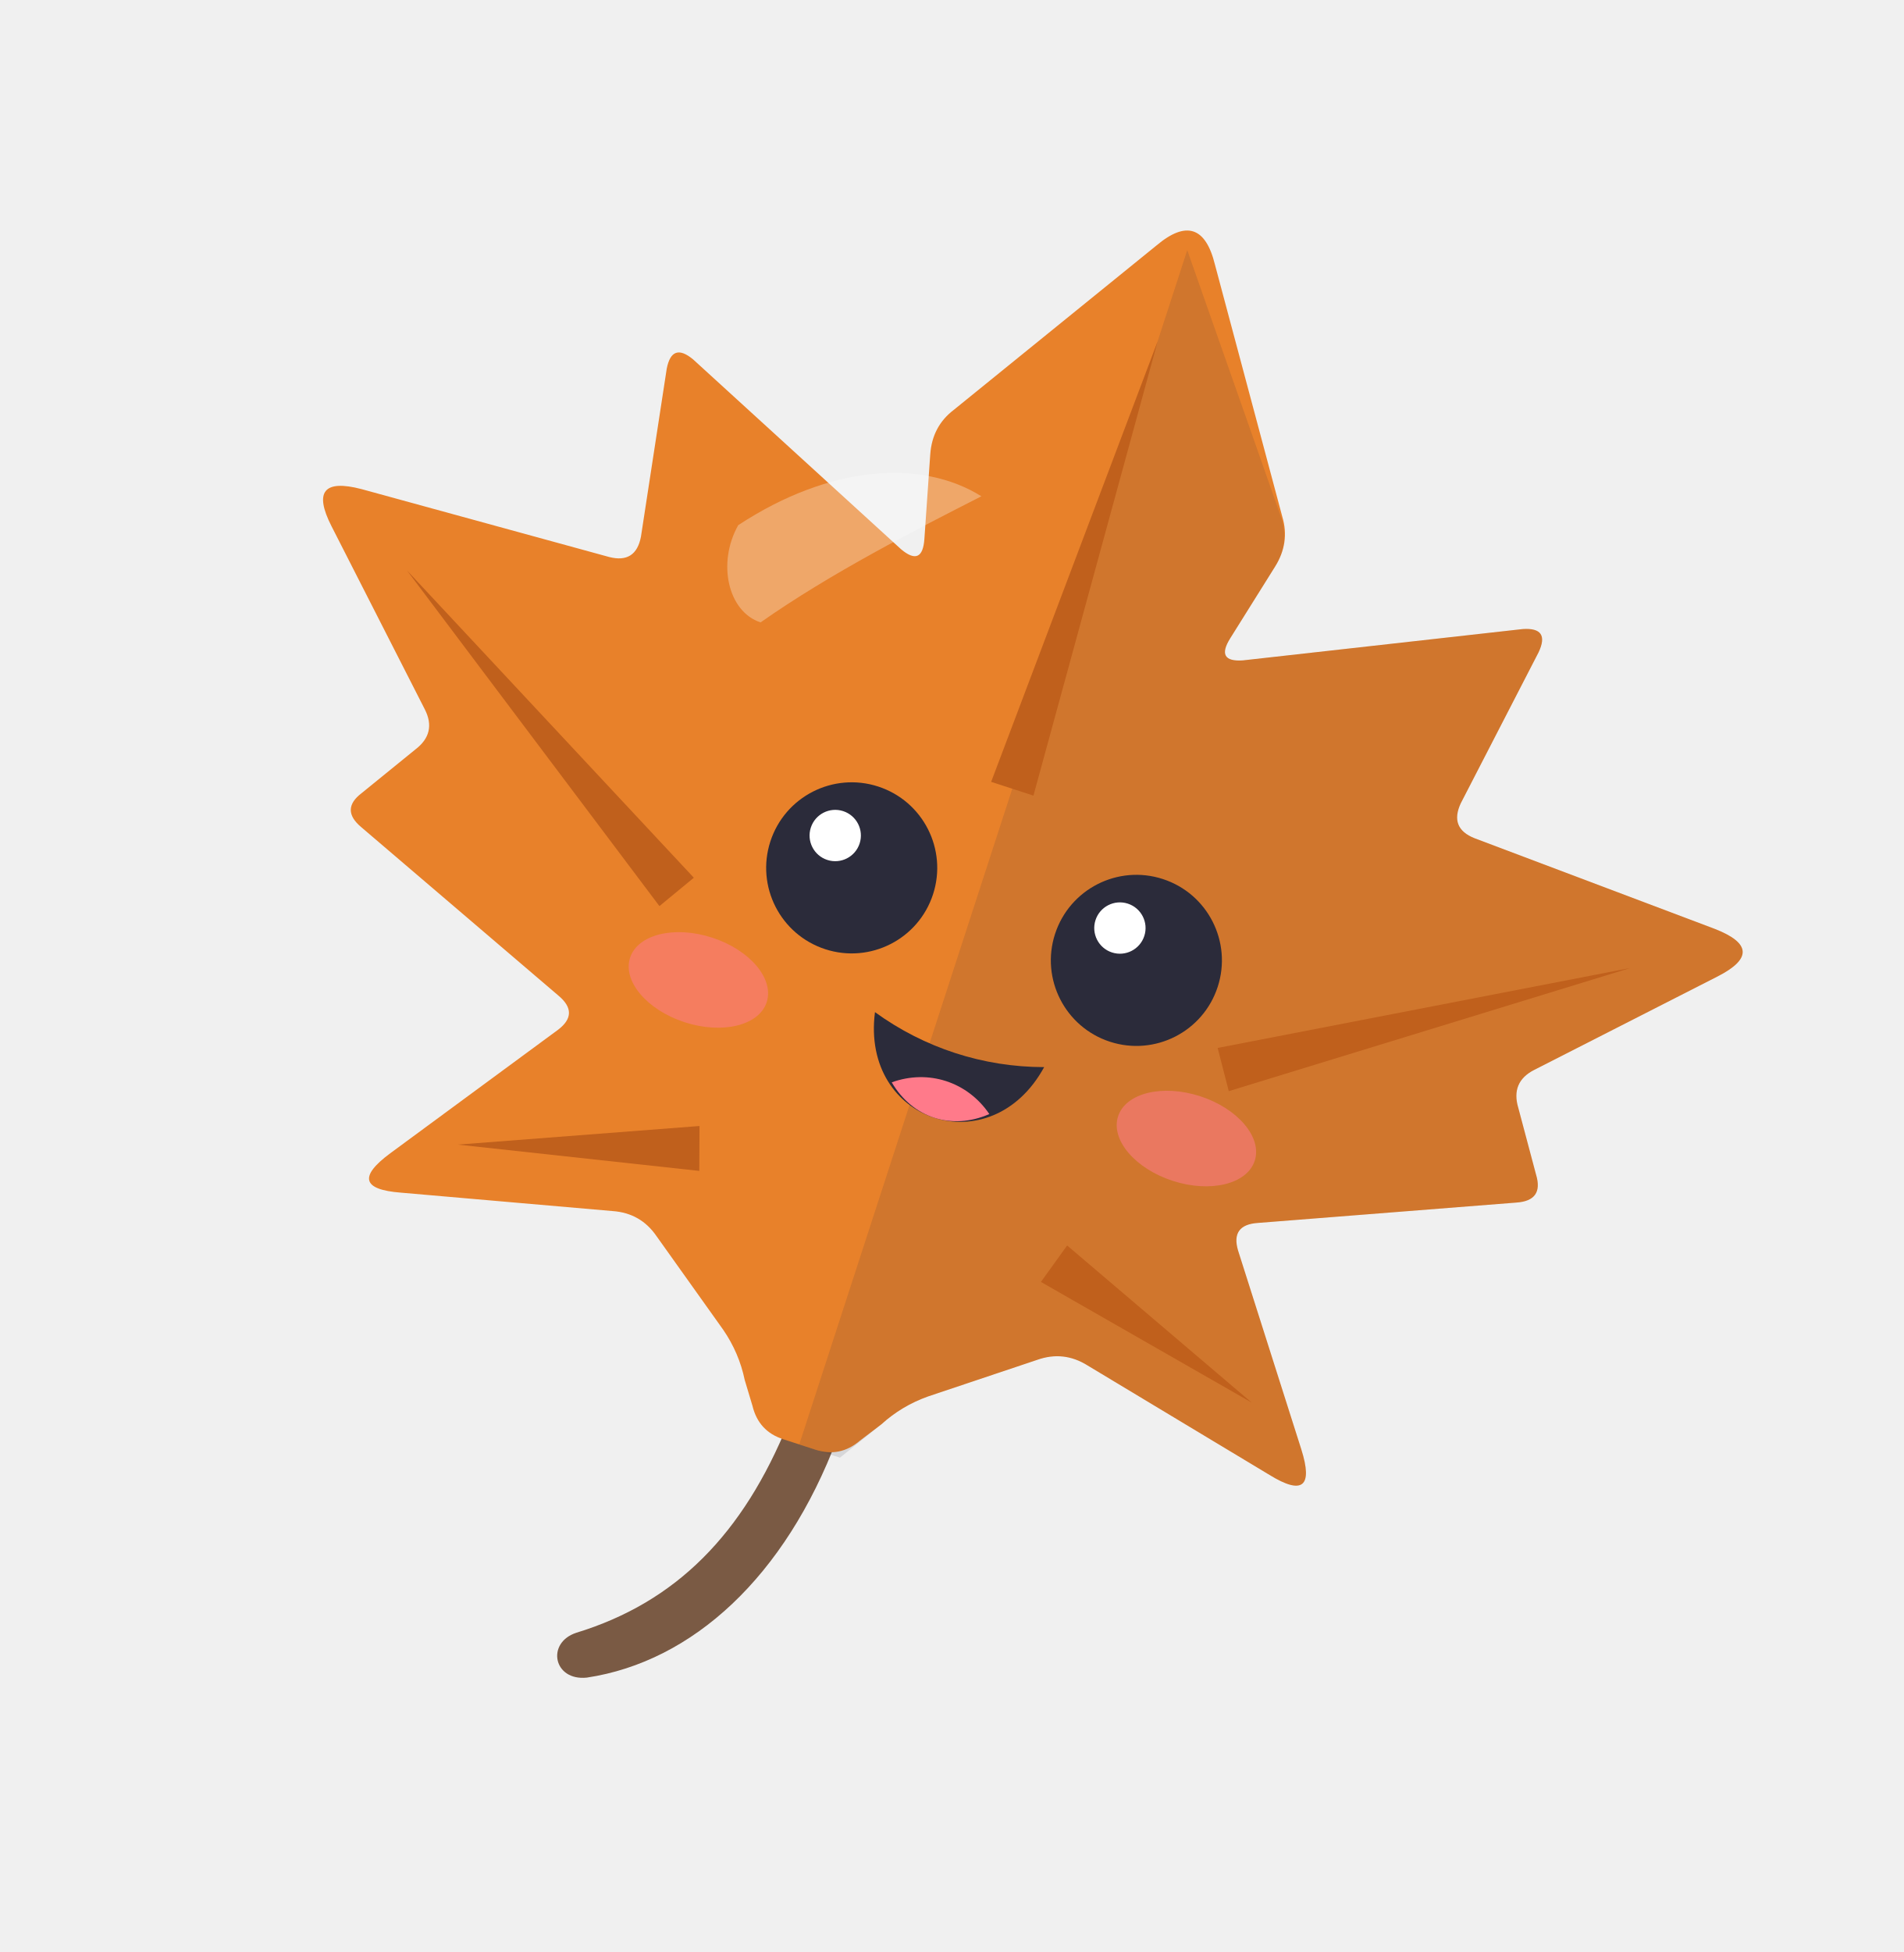
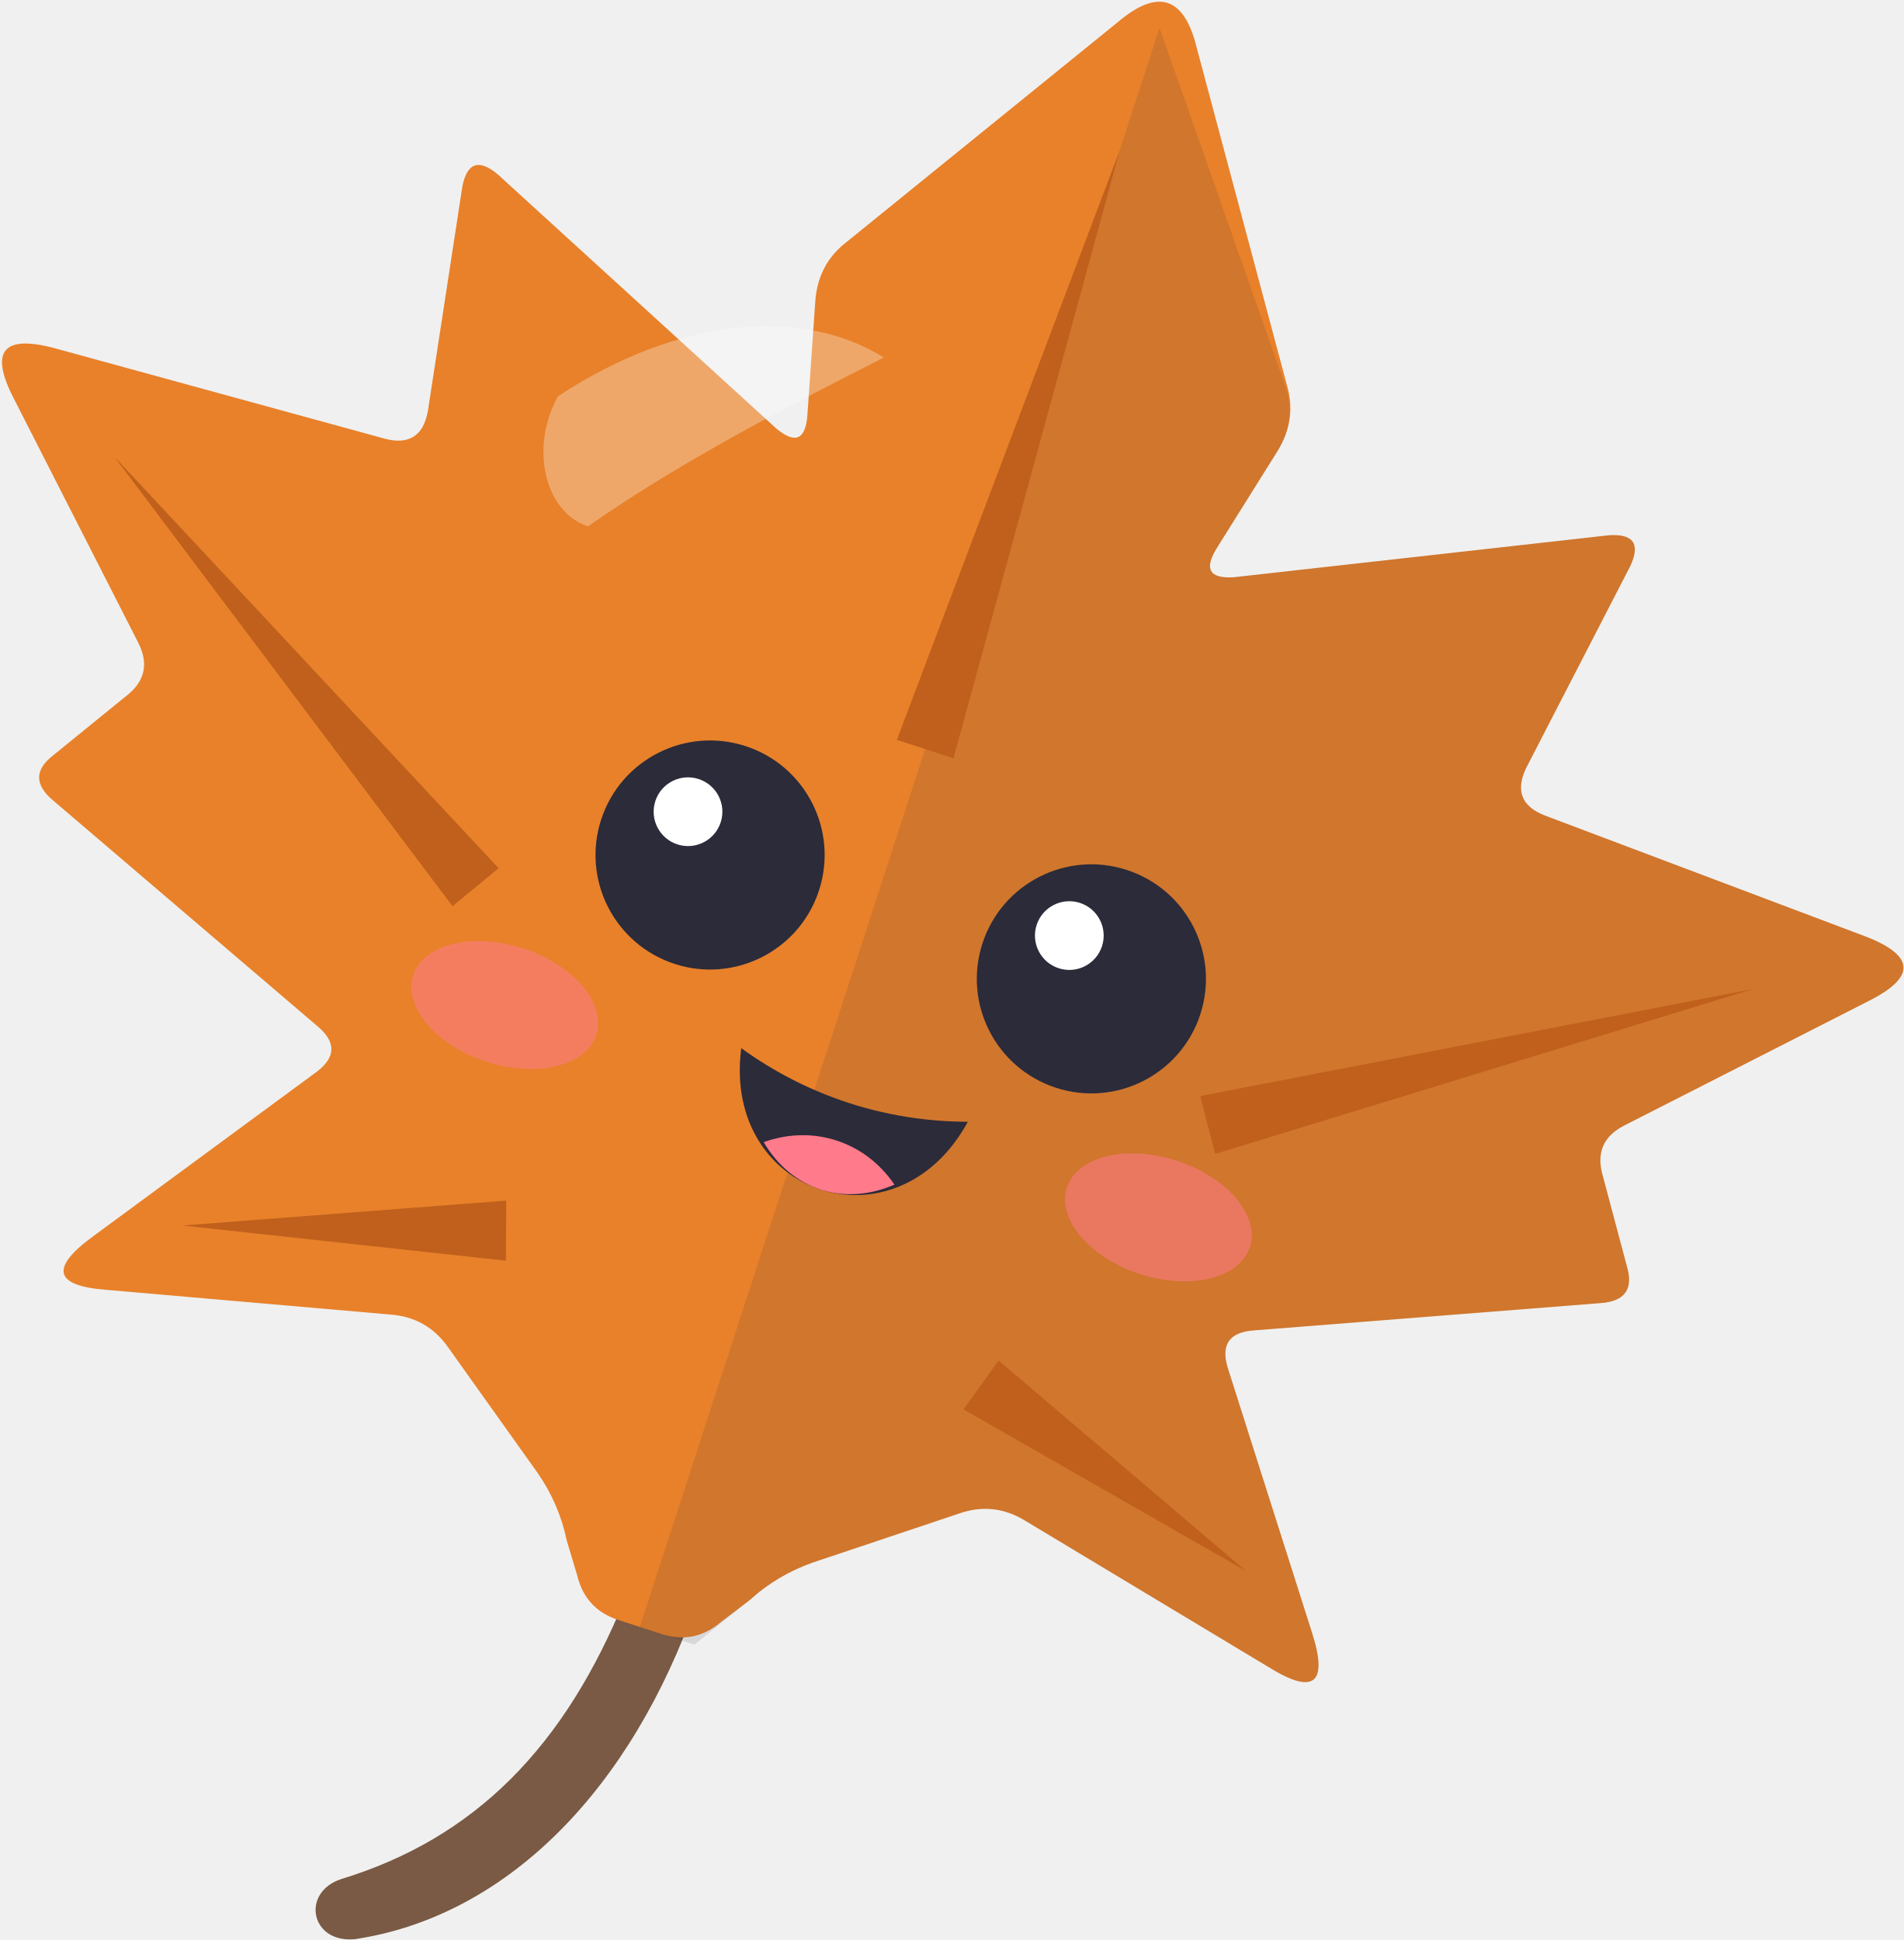
- <svg xmlns="http://www.w3.org/2000/svg" viewBox="-6 -5.9 111.3 114.1">
+ <svg xmlns="http://www.w3.org/2000/svg" viewBox="12.8 7.5 83.1 84.7">
  <g class="part-body" style="transform-box: fill-box; transform-origin: 50.3% 49%">
    <g transform="rotate(18 50 50)">
      <path d="M49 79 C 48.5 86, 46 91, 41 94.5 C 39.5 95.6, 40.6 97.6, 42.4 96.8 C 48 94, 51.6 87.6, 52 79 Z" fill="#7a5a44" />
      <path d="M48.2 6.9Q50 4 51.8 6.9L60.1 19.7Q61 21 60.6 22.6L59.4 27.4Q59 29 60.5 28.4L75.5 21.6Q77 21 76.8 22.6L75.2 32.4Q75 34 76.6 34.1L91.6 34.8Q95 35 92.6 37.4L84.1 45.9Q83 47 83.9 48.3L86.1 51.7Q87 53 85.5 53.6L71.5 59.4Q70 60 70.9 61.3L78 71.2Q80 74 76.7 73.2L64.6 70.4Q63 70 61.7 71L56.3 75Q55 76 54.2 77.4L53.3 78.7Q52.5 80 51 80L49 80Q47.5 80 46.7 78.7L45.8 77.4Q45 76 43.7 75L38.3 71Q37 70 35.4 70.4L23.3 73.2Q20 74 22 71.2L29.1 61.3Q30 60 28.5 59.4L14.5 53.6Q13 53 13.9 51.7L16.1 48.3Q17 47 15.9 45.9L7.4 37.4Q5 35 8.4 34.8L23.4 34.1Q25 34 24.8 32.4L23.2 22.6Q23 21 24.5 21.6L39.5 28.4Q41 29 40.6 27.4L39.4 22.6Q39 21 39.9 19.7Z" fill="#e8812a" />
      <path d="M50 6.6L60 19.7Q61 21 60.6 22.6L59.4 27.4Q59 29 60.5 28.4L75.5 21.6Q77 21 76.8 22.6L75.2 32.4Q75 34 76.6 34.1L91.6 34.8Q95 35 92.6 37.4L84.1 45.9Q83 47 83.9 48.3L86.1 51.7Q87 53 85.5 53.6L71.5 59.4Q70 60 70.9 61.3L78 71.2Q80 74 76.7 73.2L64.6 70.4Q63 70 61.7 71L56.3 75Q55 76 54.2 77.4L52.5 80L50 80Z" fill="#2b2b3a" opacity="0.13" />
      <path d="M51.3 39.7L50 12.2L48.7 39.7ZM33.9 50.4L12.4 38.5L32.5 52.6ZM67.5 52.6L87.6 38.5L66.1 50.4ZM38.7 64.1L25.6 69.5L39.5 66.6ZM60.5 66.6L74.4 69.5L61.3 64.1Z" fill="#c0601c" />
      <path d="M30 30 C 34 25, 39 23, 43 24 C 40 27, 36 31, 33 35 C 31 35, 29.5 32.5, 30 30 Z" fill="#ffffff" opacity="0.3" />
      <circle cx="42.5" cy="47" r="5" fill="#2b2b3a" />
      <circle cx="41" cy="45.5" r="1.5" fill="#ffffff" />
      <circle cx="60" cy="47" r="5" fill="#2b2b3a" />
      <circle cx="58.5" cy="45.5" r="1.5" fill="#ffffff" />
      <ellipse cx="36" cy="56" rx="4.2" ry="2.6" fill="#ff7a8a" opacity="0.55" />
      <ellipse cx="66" cy="56" rx="4.2" ry="2.6" fill="#ff7a8a" opacity="0.55" />
      <path d="M46.4 54.6 C 47.6 61, 55.6 61, 56.8 54.6 C 53.4 55.7, 49.8 55.7, 46.4 54.6 Z" fill="#2b2b3a" />
      <path d="M48.6 58.2 C 50.4 56.8, 52.8 56.8, 54.6 58.2 C 52.8 59.8, 50.4 59.8, 48.6 58.2 Z" fill="#ff7a8a" />
    </g>
  </g>
</svg>
